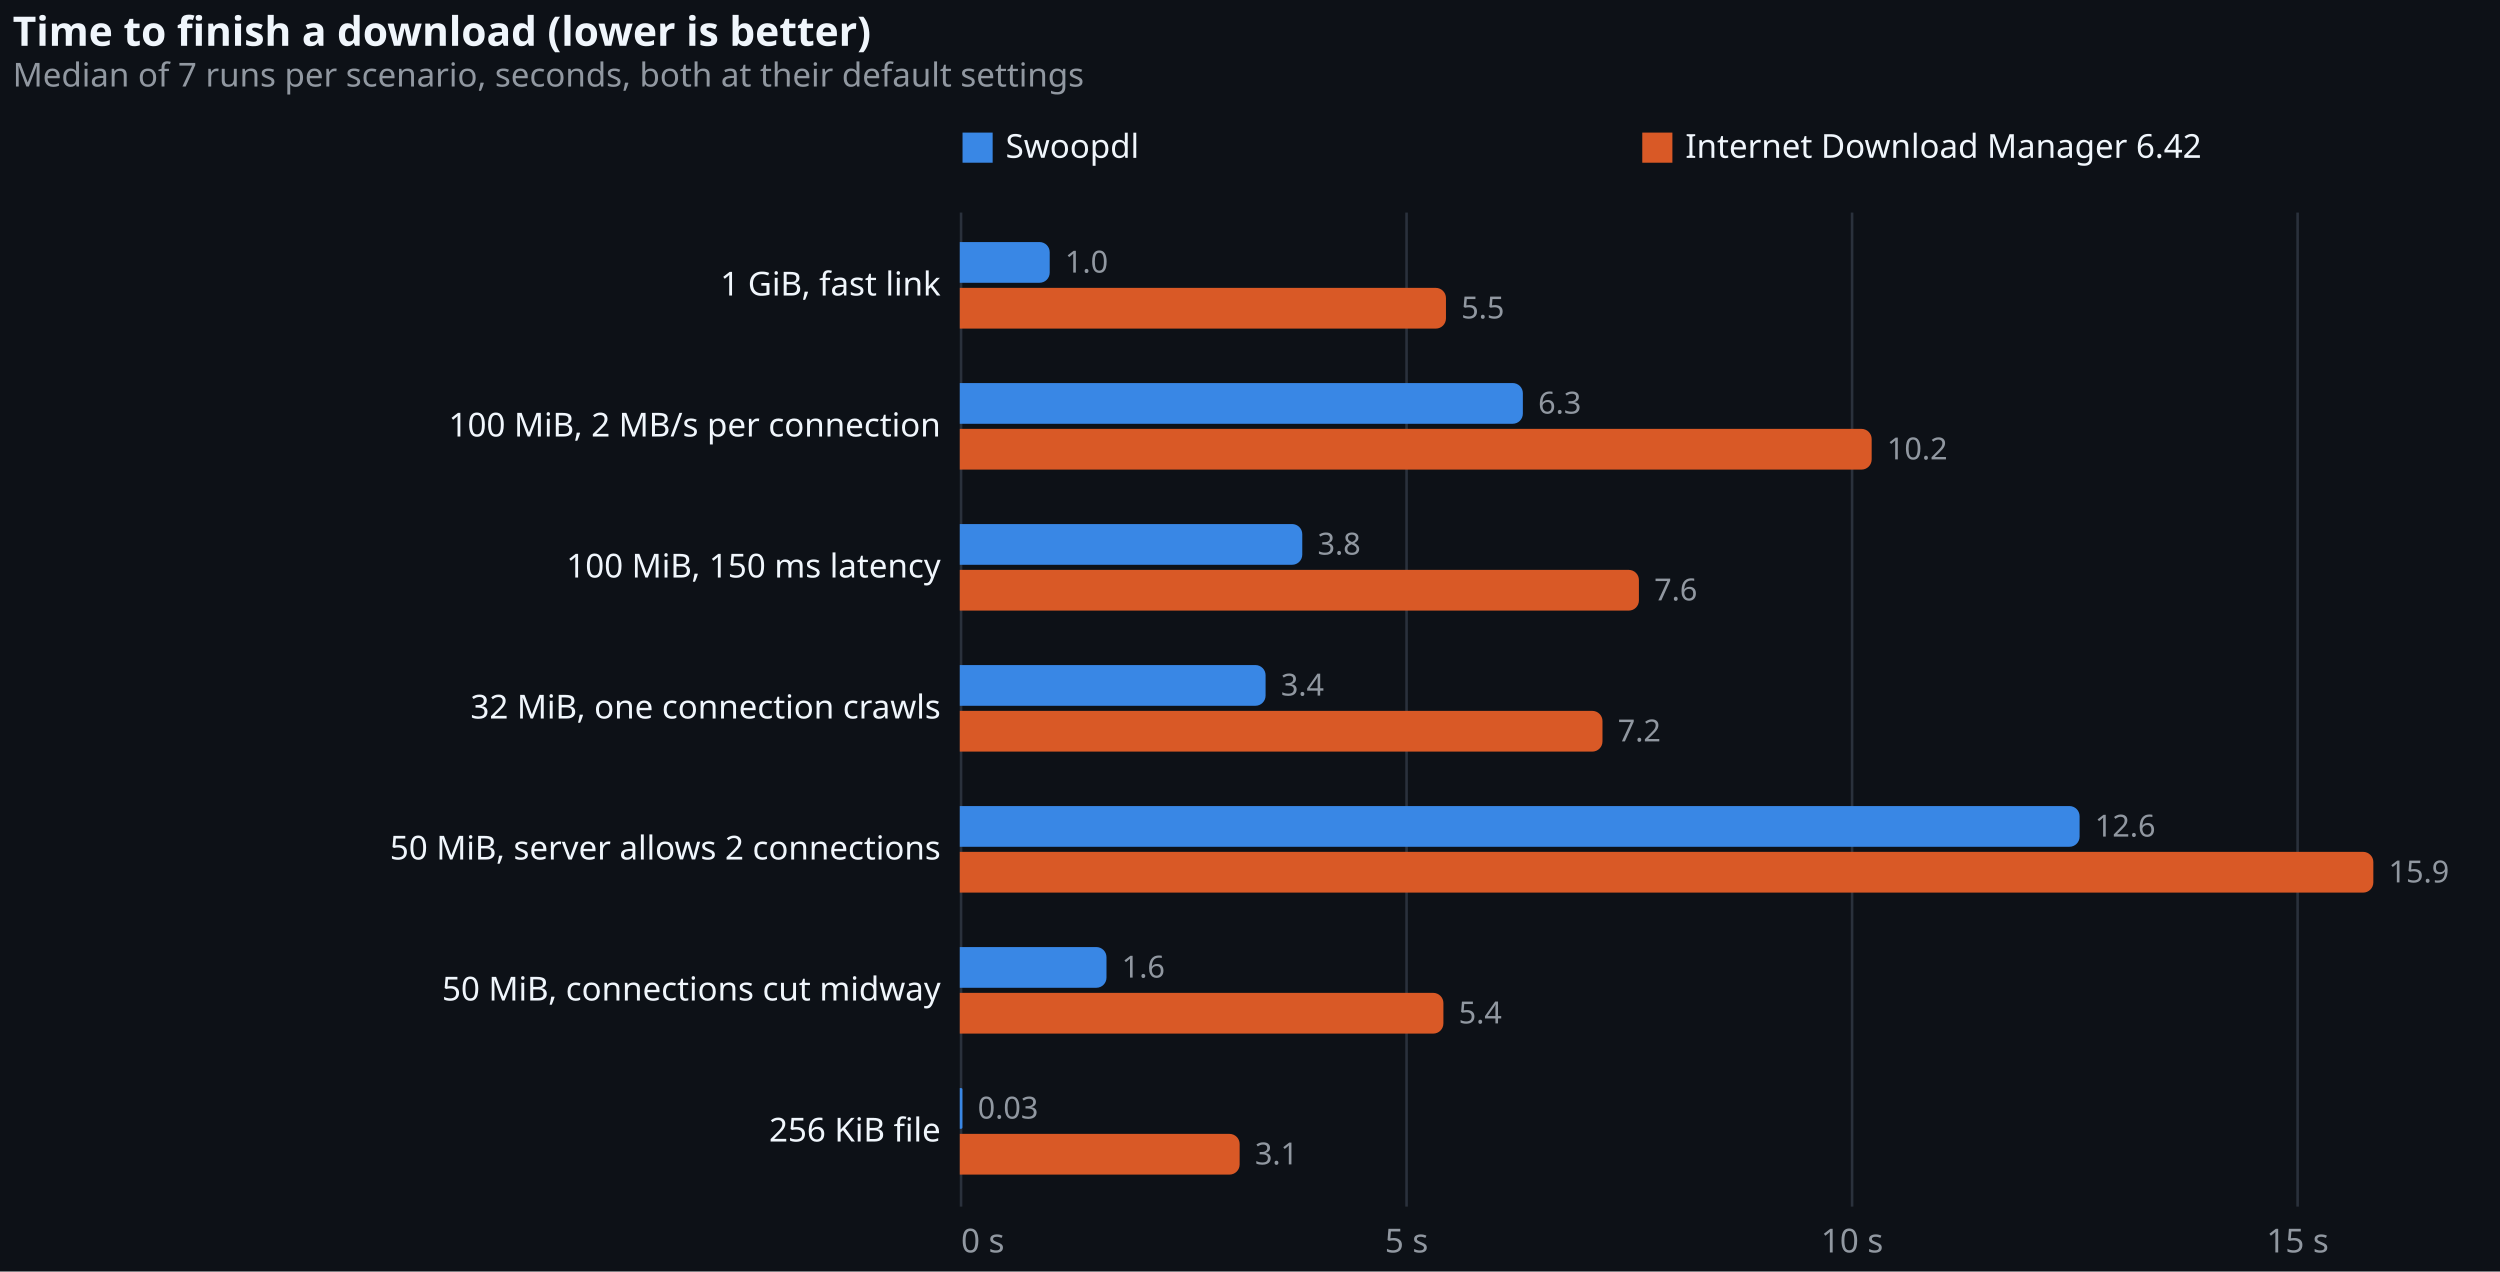
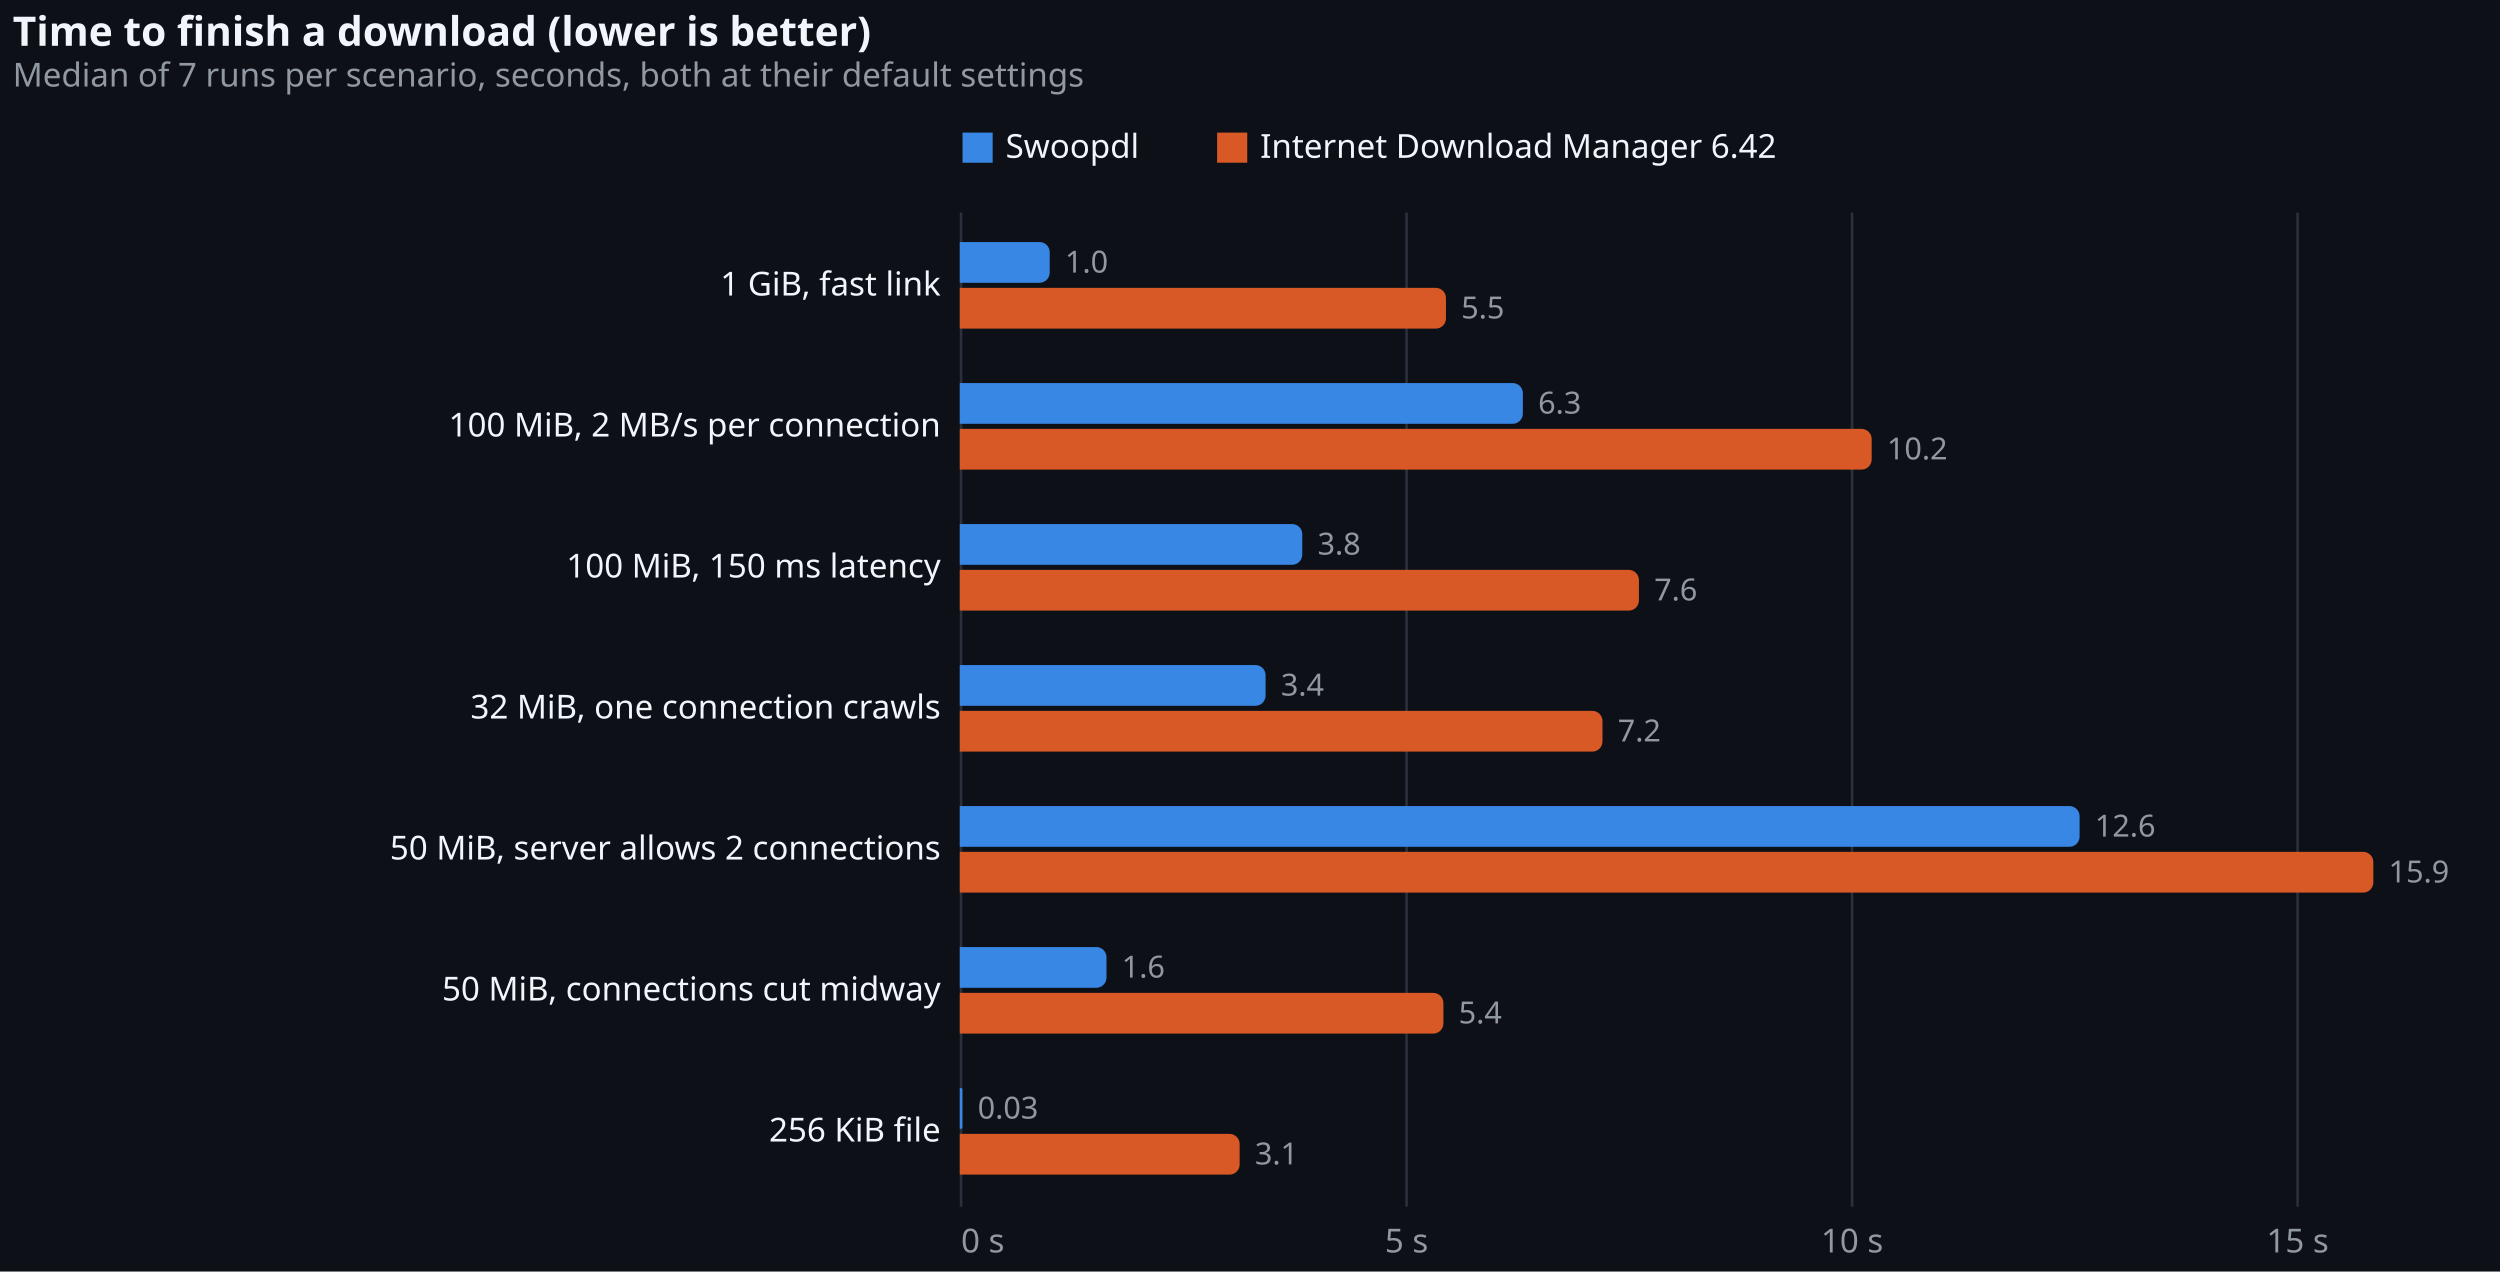
<svg xmlns="http://www.w3.org/2000/svg" version="1.1" class="marks" width="982" height="499.462" viewBox="0 0 982 499.462">
  <rect width="982" height="499.462" fill="#0d1117" />
  <g fill="none" stroke-miterlimit="4" transform="translate(377,83)">
    <g class="mark-group role-frame root" role="graphics-object" aria-roledescription="group mark container">
      <g transform="translate(0,0)">
        <path class="background" aria-hidden="true" d="M0,0h560v390.462h-560Z" />
        <g>
          <g class="mark-group role-axis" aria-hidden="true">
            <g transform="translate(0.5,390.9615)">
              <path class="background" aria-hidden="true" d="M0,0h0v0h0Z" pointer-events="none" />
              <g>
                <g class="mark-rule role-axis-grid" pointer-events="none">
                  <line transform="translate(0,0)" x2="0" y2="-390.462" stroke="#2a313c" stroke-width="1" opacity="1" />
                  <line transform="translate(175,0)" x2="0" y2="-390.462" stroke="#2a313c" stroke-width="1" opacity="1" />
                  <line transform="translate(350,0)" x2="0" y2="-390.462" stroke="#2a313c" stroke-width="1" opacity="1" />
                  <line transform="translate(525,0)" x2="0" y2="-390.462" stroke="#2a313c" stroke-width="1" opacity="1" />
                </g>
              </g>
              <path class="foreground" aria-hidden="true" d="" pointer-events="none" display="none" />
            </g>
          </g>
          <g class="mark-group role-axis" role="graphics-symbol" aria-roledescription="axis" aria-label="X-axis for a linear scale with values from 0 to 16">
            <g transform="translate(0.5,390.9615)">
              <path class="background" aria-hidden="true" d="M0,0h0v0h0Z" pointer-events="none" />
              <g>
                <g class="mark-text role-axis-label" pointer-events="none">
                  <text text-anchor="start" transform="translate(0,18)" font-family="-apple-system, 'Segoe UI', 'Noto Sans', Helvetica, Arial, sans-serif" font-size="13px" fill="#9198a1" opacity="1">0 s</text>
                  <text text-anchor="middle" transform="translate(175,18)" font-family="-apple-system, 'Segoe UI', 'Noto Sans', Helvetica, Arial, sans-serif" font-size="13px" fill="#9198a1" opacity="1">5 s</text>
                  <text text-anchor="middle" transform="translate(350,18)" font-family="-apple-system, 'Segoe UI', 'Noto Sans', Helvetica, Arial, sans-serif" font-size="13px" fill="#9198a1" opacity="1">10 s</text>
                  <text text-anchor="middle" transform="translate(525,18)" font-family="-apple-system, 'Segoe UI', 'Noto Sans', Helvetica, Arial, sans-serif" font-size="13px" fill="#9198a1" opacity="1">15 s</text>
                </g>
              </g>
              <path class="foreground" aria-hidden="true" d="" pointer-events="none" display="none" />
            </g>
          </g>
          <g class="mark-group role-axis" role="graphics-symbol" aria-roledescription="axis" aria-label="Y-axis for a discrete scale with 7 values: 1 GiB, fast link, 100 MiB, 2 MB/s per connection, 100 MiB, 150 ms latency, 32 MiB, one connection crawls, 50 MiB, server allows 2 connections, 50 MiB, connections cut midway, 256 KiB file">
            <g transform="translate(0.5,0.5)">
              <path class="background" aria-hidden="true" d="M0,0h0v0h0Z" pointer-events="none" />
              <g>
                <g class="mark-text role-axis-label" pointer-events="none">
                  <text text-anchor="end" transform="translate(-8,32.57692)" font-family="-apple-system, 'Segoe UI', 'Noto Sans', Helvetica, Arial, sans-serif" font-size="13px" fill="#f0f6fc" opacity="1">1 GiB, fast link</text>
                  <text text-anchor="end" transform="translate(-8,87.96154)" font-family="-apple-system, 'Segoe UI', 'Noto Sans', Helvetica, Arial, sans-serif" font-size="13px" fill="#f0f6fc" opacity="1">100 MiB, 2 MB/s per connection</text>
                  <text text-anchor="end" transform="translate(-8,143.3462)" font-family="-apple-system, 'Segoe UI', 'Noto Sans', Helvetica, Arial, sans-serif" font-size="13px" fill="#f0f6fc" opacity="1">100 MiB, 150 ms latency</text>
                  <text text-anchor="end" transform="translate(-8,198.7308)" font-family="-apple-system, 'Segoe UI', 'Noto Sans', Helvetica, Arial, sans-serif" font-size="13px" fill="#f0f6fc" opacity="1">32 MiB, one connection crawls</text>
                  <text text-anchor="end" transform="translate(-8,254.1154)" font-family="-apple-system, 'Segoe UI', 'Noto Sans', Helvetica, Arial, sans-serif" font-size="13px" fill="#f0f6fc" opacity="1">50 MiB, server allows 2 connections</text>
                  <text text-anchor="end" transform="translate(-8,309.5)" font-family="-apple-system, 'Segoe UI', 'Noto Sans', Helvetica, Arial, sans-serif" font-size="13px" fill="#f0f6fc" opacity="1">50 MiB, connections cut midway</text>
                  <text text-anchor="end" transform="translate(-8,364.8846)" font-family="-apple-system, 'Segoe UI', 'Noto Sans', Helvetica, Arial, sans-serif" font-size="13px" fill="#f0f6fc" opacity="1">256 KiB file</text>
                </g>
              </g>
              <path class="foreground" aria-hidden="true" d="" pointer-events="none" display="none" />
            </g>
          </g>
          <g class="mark-group role-scope" role="graphics-object" aria-roledescription="group mark container">
            <g transform="translate(0,12.07692)">
              <path class="background" aria-hidden="true" d="M0,0L31.327,0C33.535,0,35.327,1.792,35.327,4L35.327,12C35.327,14.208,33.535,16,31.327,16L0,16C0,16,0,16,0,16L0,0C0,0,0,0,0,0Z" />
              <g clip-path="url(#clip15)">
                <g class="mark-group role-scope" role="graphics-object" aria-roledescription="group mark container">
                  <g transform="translate(0,0)">
                    <path class="background" aria-hidden="true" d="M0,0h0v16h0Z" />
                    <g>
                      <g class="mark-rect role-mark layer_0_marks" role="graphics-object" aria-roledescription="rect mark container">
                        <path aria-label="seconds: 1.00935; scenario: 1 GiB, fast link; client: Swoopdl" role="graphics-symbol" aria-roledescription="bar" d="M0,0h35.327v16h-35.327Z" fill="#3987e5" />
                      </g>
                    </g>
                    <path class="foreground" aria-hidden="true" d="" display="none" />
                  </g>
                </g>
              </g>
              <path class="foreground" aria-hidden="true" d="" display="none" />
            </g>
            <g transform="translate(0,30.07692)">
              <path class="background" aria-hidden="true" d="M0,0L186.973,0C189.181,0,190.973,1.792,190.973,4L190.973,12C190.973,14.208,189.181,16,186.973,16L0,16C0,16,0,16,0,16L0,0C0,0,0,0,0,0Z" />
              <g clip-path="url(#clip16)">
                <g class="mark-group role-scope" role="graphics-object" aria-roledescription="group mark container">
                  <g transform="translate(0,0)">
                    <path class="background" aria-hidden="true" d="M0,0h0v16h0Z" />
                    <g>
                      <g class="mark-rect role-mark layer_0_marks" role="graphics-object" aria-roledescription="rect mark container">
                        <path aria-label="seconds: 5.45638; scenario: 1 GiB, fast link; client: Internet Download Manager 6.42" role="graphics-symbol" aria-roledescription="bar" d="M0,0h190.973v16h-190.973Z" fill="#d95926" />
                      </g>
                    </g>
                    <path class="foreground" aria-hidden="true" d="" display="none" />
                  </g>
                </g>
              </g>
              <path class="foreground" aria-hidden="true" d="" display="none" />
            </g>
            <g transform="translate(0,67.46154)">
              <path class="background" aria-hidden="true" d="M0,0L217.181,0C219.389,0,221.181,1.792,221.181,4L221.181,12C221.181,14.208,219.389,16,217.181,16L0,16C0,16,0,16,0,16L0,0C0,0,0,0,0,0Z" />
              <g clip-path="url(#clip17)">
                <g class="mark-group role-scope" role="graphics-object" aria-roledescription="group mark container">
                  <g transform="translate(0,0)">
                    <path class="background" aria-hidden="true" d="M0,0h0v16h0Z" />
                    <g>
                      <g class="mark-rect role-mark layer_0_marks" role="graphics-object" aria-roledescription="rect mark container">
                        <path aria-label="seconds: 6.31947; scenario: 100 MiB, 2 MB/s per connection; client: Swoopdl" role="graphics-symbol" aria-roledescription="bar" d="M0,0h221.181v16h-221.181Z" fill="#3987e5" />
                      </g>
                    </g>
                    <path class="foreground" aria-hidden="true" d="" display="none" />
                  </g>
                </g>
              </g>
              <path class="foreground" aria-hidden="true" d="" display="none" />
            </g>
            <g transform="translate(0,85.46154)">
              <path class="background" aria-hidden="true" d="M0,0L354.192,0C356.399,0,358.192,1.792,358.192,4L358.192,12C358.192,14.208,356.399,16,354.192,16L0,16C0,16,0,16,0,16L0,0C0,0,0,0,0,0Z" />
              <g clip-path="url(#clip18)">
                <g class="mark-group role-scope" role="graphics-object" aria-roledescription="group mark container">
                  <g transform="translate(0,0)">
                    <path class="background" aria-hidden="true" d="M0,0h0v16h0Z" />
                    <g>
                      <g class="mark-rect role-mark layer_0_marks" role="graphics-object" aria-roledescription="rect mark container">
                        <path aria-label="seconds: 10.234; scenario: 100 MiB, 2 MB/s per connection; client: Internet Download Manager 6.42" role="graphics-symbol" aria-roledescription="bar" d="M0,0h358.192v16h-358.192Z" fill="#d95926" />
                      </g>
                    </g>
                    <path class="foreground" aria-hidden="true" d="" display="none" />
                  </g>
                </g>
              </g>
              <path class="foreground" aria-hidden="true" d="" display="none" />
            </g>
            <g transform="translate(0,122.8462)">
              <path class="background" aria-hidden="true" d="M0,0L130.531,0C132.739,0,134.531,1.792,134.531,4L134.531,12C134.531,14.208,132.739,16,130.531,16L0,16C0,16,0,16,0,16L0,0C0,0,0,0,0,0Z" />
              <g clip-path="url(#clip19)">
                <g class="mark-group role-scope" role="graphics-object" aria-roledescription="group mark container">
                  <g transform="translate(0,0)">
                    <path class="background" aria-hidden="true" d="M0,0h0v16h0Z" />
                    <g>
                      <g class="mark-rect role-mark layer_0_marks" role="graphics-object" aria-roledescription="rect mark container">
                        <path aria-label="seconds: 3.84375; scenario: 100 MiB, 150 ms latency; client: Swoopdl" role="graphics-symbol" aria-roledescription="bar" d="M0,0h134.531v16h-134.531Z" fill="#3987e5" />
                      </g>
                    </g>
                    <path class="foreground" aria-hidden="true" d="" display="none" />
                  </g>
                </g>
              </g>
              <path class="foreground" aria-hidden="true" d="" display="none" />
            </g>
            <g transform="translate(0,140.8462)">
              <path class="background" aria-hidden="true" d="M0,0L262.767,0C264.975,0,266.767,1.792,266.767,4L266.767,12C266.767,14.208,264.975,16,262.767,16L0,16C0,16,0,16,0,16L0,0C0,0,0,0,0,0Z" />
              <g clip-path="url(#clip20)">
                <g class="mark-group role-scope" role="graphics-object" aria-roledescription="group mark container">
                  <g transform="translate(0,0)">
                    <path class="background" aria-hidden="true" d="M0,0h0v16h0Z" />
                    <g>
                      <g class="mark-rect role-mark layer_0_marks" role="graphics-object" aria-roledescription="rect mark container">
                        <path aria-label="seconds: 7.62191; scenario: 100 MiB, 150 ms latency; client: Internet Download Manager 6.42" role="graphics-symbol" aria-roledescription="bar" d="M0,0h266.767v16h-266.767Z" fill="#d95926" />
                      </g>
                    </g>
                    <path class="foreground" aria-hidden="true" d="" display="none" />
                  </g>
                </g>
              </g>
              <path class="foreground" aria-hidden="true" d="" display="none" />
            </g>
            <g transform="translate(0,178.2308)">
              <path class="background" aria-hidden="true" d="M0,0L116.122,0C118.329,0,120.122,1.792,120.122,4L120.122,12C120.122,14.208,118.329,16,116.122,16L0,16C0,16,0,16,0,16L0,0C0,0,0,0,0,0Z" />
              <g clip-path="url(#clip21)">
                <g class="mark-group role-scope" role="graphics-object" aria-roledescription="group mark container">
                  <g transform="translate(0,0)">
                    <path class="background" aria-hidden="true" d="M0,0h0v16h0Z" />
                    <g>
                      <g class="mark-rect role-mark layer_0_marks" role="graphics-object" aria-roledescription="rect mark container">
                        <path aria-label="seconds: 3.43205; scenario: 32 MiB, one connection crawls; client: Swoopdl" role="graphics-symbol" aria-roledescription="bar" d="M0,0h120.122v16h-120.122Z" fill="#3987e5" />
                      </g>
                    </g>
                    <path class="foreground" aria-hidden="true" d="" display="none" />
                  </g>
                </g>
              </g>
              <path class="foreground" aria-hidden="true" d="" display="none" />
            </g>
            <g transform="translate(0,196.2308)">
              <path class="background" aria-hidden="true" d="M0,0L248.454,0C250.661,0,252.454,1.792,252.454,4L252.454,12C252.454,14.208,250.661,16,248.454,16L0,16C0,16,0,16,0,16L0,0C0,0,0,0,0,0Z" />
              <g clip-path="url(#clip22)">
                <g class="mark-group role-scope" role="graphics-object" aria-roledescription="group mark container">
                  <g transform="translate(0,0)">
                    <path class="background" aria-hidden="true" d="M0,0h0v16h0Z" />
                    <g>
                      <g class="mark-rect role-mark layer_0_marks" role="graphics-object" aria-roledescription="rect mark container">
                        <path aria-label="seconds: 7.21296; scenario: 32 MiB, one connection crawls; client: Internet Download Manager 6.42" role="graphics-symbol" aria-roledescription="bar" d="M0,0h252.454v16h-252.454Z" fill="#d95926" />
                      </g>
                    </g>
                    <path class="foreground" aria-hidden="true" d="" display="none" />
                  </g>
                </g>
              </g>
              <path class="foreground" aria-hidden="true" d="" display="none" />
            </g>
            <g transform="translate(0,233.6154)">
              <path class="background" aria-hidden="true" d="M0,0L435.868,0C438.075,0,439.868,1.792,439.868,4L439.868,12C439.868,14.208,438.075,16,435.868,16L0,16C0,16,0,16,0,16L0,0C0,0,0,0,0,0Z" />
              <g clip-path="url(#clip23)">
                <g class="mark-group role-scope" role="graphics-object" aria-roledescription="group mark container">
                  <g transform="translate(0,0)">
                    <path class="background" aria-hidden="true" d="M0,0h0v16h0Z" />
                    <g>
                      <g class="mark-rect role-mark layer_0_marks" role="graphics-object" aria-roledescription="rect mark container">
                        <path aria-label="seconds: 12.5677; scenario: 50 MiB, server allows 2 connections; client: Swoopdl" role="graphics-symbol" aria-roledescription="bar" d="M0,0h439.868v16h-439.868Z" fill="#3987e5" />
                      </g>
                    </g>
                    <path class="foreground" aria-hidden="true" d="" display="none" />
                  </g>
                </g>
              </g>
              <path class="foreground" aria-hidden="true" d="" display="none" />
            </g>
            <g transform="translate(0,251.6154)">
              <path class="background" aria-hidden="true" d="M0,0L551.247,0C553.455,0,555.247,1.792,555.247,4L555.247,12C555.247,14.208,553.455,16,551.247,16L0,16C0,16,0,16,0,16L0,0C0,0,0,0,0,0Z" />
              <g clip-path="url(#clip24)">
                <g class="mark-group role-scope" role="graphics-object" aria-roledescription="group mark container">
                  <g transform="translate(0,0)">
                    <path class="background" aria-hidden="true" d="M0,0h0v16h0Z" />
                    <g>
                      <g class="mark-rect role-mark layer_0_marks" role="graphics-object" aria-roledescription="rect mark container">
                        <path aria-label="seconds: 15.8642; scenario: 50 MiB, server allows 2 connections; client: Internet Download Manager 6.42" role="graphics-symbol" aria-roledescription="bar" d="M0,0h555.247v16h-555.247Z" fill="#d95926" />
                      </g>
                    </g>
                    <path class="foreground" aria-hidden="true" d="" display="none" />
                  </g>
                </g>
              </g>
              <path class="foreground" aria-hidden="true" d="" display="none" />
            </g>
            <g transform="translate(0,289)">
              <path class="background" aria-hidden="true" d="M0,0L53.628,0C55.836,0,57.628,1.792,57.628,4L57.628,12C57.628,14.208,55.836,16,53.628,16L0,16C0,16,0,16,0,16L0,0C0,0,0,0,0,0Z" />
              <g clip-path="url(#clip25)">
                <g class="mark-group role-scope" role="graphics-object" aria-roledescription="group mark container">
                  <g transform="translate(0,0)">
                    <path class="background" aria-hidden="true" d="M0,0h0v16h0Z" />
                    <g>
                      <g class="mark-rect role-mark layer_0_marks" role="graphics-object" aria-roledescription="rect mark container">
                        <path aria-label="seconds: 1.64652; scenario: 50 MiB, connections cut midway; client: Swoopdl" role="graphics-symbol" aria-roledescription="bar" d="M0,0h57.628v16h-57.628Z" fill="#3987e5" />
                      </g>
                    </g>
                    <path class="foreground" aria-hidden="true" d="" display="none" />
                  </g>
                </g>
              </g>
              <path class="foreground" aria-hidden="true" d="" display="none" />
            </g>
            <g transform="translate(0,307)">
              <path class="background" aria-hidden="true" d="M0,0L185.969,0C188.176,0,189.969,1.792,189.969,4L189.969,12C189.969,14.208,188.176,16,185.969,16L0,16C0,16,0,16,0,16L0,0C0,0,0,0,0,0Z" />
              <g clip-path="url(#clip26)">
                <g class="mark-group role-scope" role="graphics-object" aria-roledescription="group mark container">
                  <g transform="translate(0,0)">
                    <path class="background" aria-hidden="true" d="M0,0h0v16h0Z" />
                    <g>
                      <g class="mark-rect role-mark layer_0_marks" role="graphics-object" aria-roledescription="rect mark container">
                        <path aria-label="seconds: 5.42768; scenario: 50 MiB, connections cut midway; client: Internet Download Manager 6.42" role="graphics-symbol" aria-roledescription="bar" d="M0,0h189.969v16h-189.969Z" fill="#d95926" />
                      </g>
                    </g>
                    <path class="foreground" aria-hidden="true" d="" display="none" />
                  </g>
                </g>
              </g>
              <path class="foreground" aria-hidden="true" d="" display="none" />
            </g>
            <g transform="translate(0,344.3846)">
              <path class="background" aria-hidden="true" d="M0,0L0.519,0C0.806,0,1.038,0.233,1.038,0.519L1.038,15.481C1.038,15.767,0.806,16,0.519,16L0,16C0,16,0,16,0,16L0,0C0,0,0,0,0,0Z" />
              <g clip-path="url(#clip27)">
                <g class="mark-group role-scope" role="graphics-object" aria-roledescription="group mark container">
                  <g transform="translate(0,0)">
                    <path class="background" aria-hidden="true" d="M0,0h0v16h0Z" />
                    <g>
                      <g class="mark-rect role-mark layer_0_marks" role="graphics-object" aria-roledescription="rect mark container">
                        <path aria-label="seconds: 29.66m; scenario: 256 KiB file; client: Swoopdl" role="graphics-symbol" aria-roledescription="bar" d="M0,0h1.038v16h-1.038Z" fill="#3987e5" />
                      </g>
                    </g>
                    <path class="foreground" aria-hidden="true" d="" display="none" />
                  </g>
                </g>
              </g>
              <path class="foreground" aria-hidden="true" d="" display="none" />
            </g>
            <g transform="translate(0,362.3846)">
              <path class="background" aria-hidden="true" d="M0,0L105.932,0C108.14,0,109.932,1.792,109.932,4L109.932,12C109.932,14.208,108.14,16,105.932,16L0,16C0,16,0,16,0,16L0,0C0,0,0,0,0,0Z" />
              <g clip-path="url(#clip28)">
                <g class="mark-group role-scope" role="graphics-object" aria-roledescription="group mark container">
                  <g transform="translate(0,0)">
                    <path class="background" aria-hidden="true" d="M0,0h0v16h0Z" />
                    <g>
                      <g class="mark-rect role-mark layer_0_marks" role="graphics-object" aria-roledescription="rect mark container">
                        <path aria-label="seconds: 3.14092; scenario: 256 KiB file; client: Internet Download Manager 6.42" role="graphics-symbol" aria-roledescription="bar" d="M0,0h109.932v16h-109.932Z" fill="#d95926" />
                      </g>
                    </g>
                    <path class="foreground" aria-hidden="true" d="" display="none" />
                  </g>
                </g>
              </g>
              <path class="foreground" aria-hidden="true" d="" display="none" />
            </g>
          </g>
          <g class="mark-text role-mark layer_1_marks" role="graphics-object" aria-roledescription="text mark container">
            <text aria-label="seconds: 1.00935; scenario: 1 GiB, fast link; client: Swoopdl; value: 1.0" role="graphics-symbol" aria-roledescription="text mark" text-anchor="start" transform="translate(41.32725,24.07692)" font-family="-apple-system, 'Segoe UI', 'Noto Sans', Helvetica, Arial, sans-serif" font-size="12px" fill="#9198a1">1.0</text>
            <text aria-label="seconds: 5.45638; scenario: 1 GiB, fast link; client: Internet Download Manager 6.42; value: 5.5" role="graphics-symbol" aria-roledescription="text mark" text-anchor="start" transform="translate(196.9733,42.07692)" font-family="-apple-system, 'Segoe UI', 'Noto Sans', Helvetica, Arial, sans-serif" font-size="12px" fill="#9198a1">5.5</text>
            <text aria-label="seconds: 6.31947; scenario: 100 MiB, 2 MB/s per connection; client: Swoopdl; value: 6.3" role="graphics-symbol" aria-roledescription="text mark" text-anchor="start" transform="translate(227.1814,79.46154)" font-family="-apple-system, 'Segoe UI', 'Noto Sans', Helvetica, Arial, sans-serif" font-size="12px" fill="#9198a1">6.3</text>
            <text aria-label="seconds: 10.234; scenario: 100 MiB, 2 MB/s per connection; client: Internet Download Manager 6.42; value: 10.2" role="graphics-symbol" aria-roledescription="text mark" text-anchor="start" transform="translate(364.1918,97.46154)" font-family="-apple-system, 'Segoe UI', 'Noto Sans', Helvetica, Arial, sans-serif" font-size="12px" fill="#9198a1">10.2</text>
            <text aria-label="seconds: 3.84375; scenario: 100 MiB, 150 ms latency; client: Swoopdl; value: 3.8" role="graphics-symbol" aria-roledescription="text mark" text-anchor="start" transform="translate(140.5312,134.8462)" font-family="-apple-system, 'Segoe UI', 'Noto Sans', Helvetica, Arial, sans-serif" font-size="12px" fill="#9198a1">3.8</text>
            <text aria-label="seconds: 7.62191; scenario: 100 MiB, 150 ms latency; client: Internet Download Manager 6.42; value: 7.6" role="graphics-symbol" aria-roledescription="text mark" text-anchor="start" transform="translate(272.7668,152.8462)" font-family="-apple-system, 'Segoe UI', 'Noto Sans', Helvetica, Arial, sans-serif" font-size="12px" fill="#9198a1">7.6</text>
            <text aria-label="seconds: 3.43205; scenario: 32 MiB, one connection crawls; client: Swoopdl; value: 3.4" role="graphics-symbol" aria-roledescription="text mark" text-anchor="start" transform="translate(126.1218,190.2308)" font-family="-apple-system, 'Segoe UI', 'Noto Sans', Helvetica, Arial, sans-serif" font-size="12px" fill="#9198a1">3.4</text>
            <text aria-label="seconds: 7.21296; scenario: 32 MiB, one connection crawls; client: Internet Download Manager 6.42; value: 7.2" role="graphics-symbol" aria-roledescription="text mark" text-anchor="start" transform="translate(258.4536,208.2308)" font-family="-apple-system, 'Segoe UI', 'Noto Sans', Helvetica, Arial, sans-serif" font-size="12px" fill="#9198a1">7.2</text>
            <text aria-label="seconds: 12.5677; scenario: 50 MiB, server allows 2 connections; client: Swoopdl; value: 12.6" role="graphics-symbol" aria-roledescription="text mark" text-anchor="start" transform="translate(445.8678,245.6154)" font-family="-apple-system, 'Segoe UI', 'Noto Sans', Helvetica, Arial, sans-serif" font-size="12px" fill="#9198a1">12.6</text>
            <text aria-label="seconds: 15.8642; scenario: 50 MiB, server allows 2 connections; client: Internet Download Manager 6.42; value: 15.9" role="graphics-symbol" aria-roledescription="text mark" text-anchor="start" transform="translate(561.2473,263.6154)" font-family="-apple-system, 'Segoe UI', 'Noto Sans', Helvetica, Arial, sans-serif" font-size="12px" fill="#9198a1">15.9</text>
            <text aria-label="seconds: 1.64652; scenario: 50 MiB, connections cut midway; client: Swoopdl; value: 1.6" role="graphics-symbol" aria-roledescription="text mark" text-anchor="start" transform="translate(63.6282,301)" font-family="-apple-system, 'Segoe UI', 'Noto Sans', Helvetica, Arial, sans-serif" font-size="12px" fill="#9198a1">1.6</text>
            <text aria-label="seconds: 5.42768; scenario: 50 MiB, connections cut midway; client: Internet Download Manager 6.42; value: 5.4" role="graphics-symbol" aria-roledescription="text mark" text-anchor="start" transform="translate(195.9688,319)" font-family="-apple-system, 'Segoe UI', 'Noto Sans', Helvetica, Arial, sans-serif" font-size="12px" fill="#9198a1">5.4</text>
            <text aria-label="seconds: 29.66m; scenario: 256 KiB file; client: Swoopdl; value: 0.03" role="graphics-symbol" aria-roledescription="text mark" text-anchor="start" transform="translate(7.0381,356.3846)" font-family="-apple-system, 'Segoe UI', 'Noto Sans', Helvetica, Arial, sans-serif" font-size="12px" fill="#9198a1">0.03</text>
            <text aria-label="seconds: 3.14092; scenario: 256 KiB file; client: Internet Download Manager 6.42; value: 3.1" role="graphics-symbol" aria-roledescription="text mark" text-anchor="start" transform="translate(115.9322,374.3846)" font-family="-apple-system, 'Segoe UI', 'Noto Sans', Helvetica, Arial, sans-serif" font-size="12px" fill="#9198a1">3.1</text>
          </g>
          <g class="mark-group role-legend" role="graphics-symbol" aria-roledescription="legend" aria-label="Symbol legend for fill color with 2 values: Swoopdl, Internet Download Manager 6.42">
            <g transform="translate(0,-32)">
-               <path class="background" aria-hidden="true" d="M0,0h597v14h-597Z" pointer-events="none" />
+               <path class="background" aria-hidden="true" d="M0,0h430v14h-430Z" pointer-events="none" />
              <g>
                <g class="mark-group role-legend-entry">
                  <g transform="translate(0,0)">
                    <path class="background" aria-hidden="true" d="M0,0h0v0h0Z" pointer-events="none" />
                    <g>
                      <g class="mark-group role-scope" role="graphics-object" aria-roledescription="group mark container">
                        <g transform="translate(0,0)">
-                           <path class="background" aria-hidden="true" d="M0,0h257v14h-257Z" pointer-events="none" opacity="1" />
+                           <path class="background" aria-hidden="true" d="M0,0h90v14h-90Z" pointer-events="none" opacity="1" />
                          <g>
                            <g class="mark-symbol role-legend-symbol" pointer-events="none">
                              <path transform="translate(7,7)" d="M-5.916,-5.916h11.832v11.832h-11.832Z" fill="#3987e5" stroke-width="1.5" opacity="1" />
                            </g>
                            <g class="mark-text role-legend-label" pointer-events="none">
                              <text text-anchor="start" transform="translate(18,11)" font-family="-apple-system, 'Segoe UI', 'Noto Sans', Helvetica, Arial, sans-serif" font-size="13px" fill="#f0f6fc" opacity="1">Swoopdl</text>
                            </g>
                          </g>
                          <path class="foreground" aria-hidden="true" d="" pointer-events="none" display="none" />
                        </g>
-                         <g transform="translate(267,0)">
+                         <g transform="translate(100,0)">
                          <path class="background" aria-hidden="true" d="M0,0h330v14h-330Z" pointer-events="none" opacity="1" />
                          <g>
                            <g class="mark-symbol role-legend-symbol" pointer-events="none">
                              <path transform="translate(7,7)" d="M-5.916,-5.916h11.832v11.832h-11.832Z" fill="#d95926" stroke-width="1.5" opacity="1" />
                            </g>
                            <g class="mark-text role-legend-label" pointer-events="none">
                              <text text-anchor="start" transform="translate(18,11)" font-family="-apple-system, 'Segoe UI', 'Noto Sans', Helvetica, Arial, sans-serif" font-size="13px" fill="#f0f6fc" opacity="1">Internet Download Manager 6.42</text>
                            </g>
                          </g>
                          <path class="foreground" aria-hidden="true" d="" pointer-events="none" display="none" />
                        </g>
                      </g>
                    </g>
                    <path class="foreground" aria-hidden="true" d="" pointer-events="none" display="none" />
                  </g>
                </g>
              </g>
              <path class="foreground" aria-hidden="true" d="" pointer-events="none" display="none" />
            </g>
          </g>
          <g class="mark-group role-title">
            <g transform="translate(-372,-78)">
              <path class="background" aria-hidden="true" d="M0,0h0v0h0Z" pointer-events="none" />
              <g>
                <g class="mark-text role-title-text" role="graphics-symbol" aria-roledescription="title" aria-label="Title text 'Time to finish a download (lower is better)'" pointer-events="none">
                  <text text-anchor="start" transform="translate(0,13)" font-family="-apple-system, 'Segoe UI', 'Noto Sans', Helvetica, Arial, sans-serif" font-size="16px" font-weight="600" fill="#f0f6fc" opacity="1">Time to finish a download (lower is better)</text>
                </g>
                <g class="mark-text role-title-subtitle" role="graphics-symbol" aria-roledescription="subtitle" aria-label="Subtitle text 'Median of 7 runs per scenario, seconds, both at their default settings'" pointer-events="none">
                  <text text-anchor="start" transform="translate(0,29)" font-family="-apple-system, 'Segoe UI', 'Noto Sans', Helvetica, Arial, sans-serif" font-size="13px" fill="#9198a1" opacity="1">Median of 7 runs per scenario, seconds, both at their default settings</text>
                </g>
              </g>
              <path class="foreground" aria-hidden="true" d="" pointer-events="none" display="none" />
            </g>
          </g>
        </g>
        <path class="foreground" aria-hidden="true" d="" display="none" />
      </g>
    </g>
  </g>
  <defs>
    <clipPath id="clip15">
      <path d="M0,0L31.327,0C33.535,0,35.327,1.792,35.327,4L35.327,12C35.327,14.208,33.535,16,31.327,16L0,16C0,16,0,16,0,16L0,0C0,0,0,0,0,0Z" />
    </clipPath>
    <clipPath id="clip16">
      <path d="M0,0L186.973,0C189.181,0,190.973,1.792,190.973,4L190.973,12C190.973,14.208,189.181,16,186.973,16L0,16C0,16,0,16,0,16L0,0C0,0,0,0,0,0Z" />
    </clipPath>
    <clipPath id="clip17">
      <path d="M0,0L217.181,0C219.389,0,221.181,1.792,221.181,4L221.181,12C221.181,14.208,219.389,16,217.181,16L0,16C0,16,0,16,0,16L0,0C0,0,0,0,0,0Z" />
    </clipPath>
    <clipPath id="clip18">
      <path d="M0,0L354.192,0C356.399,0,358.192,1.792,358.192,4L358.192,12C358.192,14.208,356.399,16,354.192,16L0,16C0,16,0,16,0,16L0,0C0,0,0,0,0,0Z" />
    </clipPath>
    <clipPath id="clip19">
      <path d="M0,0L130.531,0C132.739,0,134.531,1.792,134.531,4L134.531,12C134.531,14.208,132.739,16,130.531,16L0,16C0,16,0,16,0,16L0,0C0,0,0,0,0,0Z" />
    </clipPath>
    <clipPath id="clip20">
      <path d="M0,0L262.767,0C264.975,0,266.767,1.792,266.767,4L266.767,12C266.767,14.208,264.975,16,262.767,16L0,16C0,16,0,16,0,16L0,0C0,0,0,0,0,0Z" />
    </clipPath>
    <clipPath id="clip21">
      <path d="M0,0L116.122,0C118.329,0,120.122,1.792,120.122,4L120.122,12C120.122,14.208,118.329,16,116.122,16L0,16C0,16,0,16,0,16L0,0C0,0,0,0,0,0Z" />
    </clipPath>
    <clipPath id="clip22">
      <path d="M0,0L248.454,0C250.661,0,252.454,1.792,252.454,4L252.454,12C252.454,14.208,250.661,16,248.454,16L0,16C0,16,0,16,0,16L0,0C0,0,0,0,0,0Z" />
    </clipPath>
    <clipPath id="clip23">
      <path d="M0,0L435.868,0C438.075,0,439.868,1.792,439.868,4L439.868,12C439.868,14.208,438.075,16,435.868,16L0,16C0,16,0,16,0,16L0,0C0,0,0,0,0,0Z" />
    </clipPath>
    <clipPath id="clip24">
      <path d="M0,0L551.247,0C553.455,0,555.247,1.792,555.247,4L555.247,12C555.247,14.208,553.455,16,551.247,16L0,16C0,16,0,16,0,16L0,0C0,0,0,0,0,0Z" />
    </clipPath>
    <clipPath id="clip25">
      <path d="M0,0L53.628,0C55.836,0,57.628,1.792,57.628,4L57.628,12C57.628,14.208,55.836,16,53.628,16L0,16C0,16,0,16,0,16L0,0C0,0,0,0,0,0Z" />
    </clipPath>
    <clipPath id="clip26">
      <path d="M0,0L185.969,0C188.176,0,189.969,1.792,189.969,4L189.969,12C189.969,14.208,188.176,16,185.969,16L0,16C0,16,0,16,0,16L0,0C0,0,0,0,0,0Z" />
    </clipPath>
    <clipPath id="clip27">
      <path d="M0,0L0.519,0C0.806,0,1.038,0.233,1.038,0.519L1.038,15.481C1.038,15.767,0.806,16,0.519,16L0,16C0,16,0,16,0,16L0,0C0,0,0,0,0,0Z" />
    </clipPath>
    <clipPath id="clip28">
      <path d="M0,0L105.932,0C108.14,0,109.932,1.792,109.932,4L109.932,12C109.932,14.208,108.14,16,105.932,16L0,16C0,16,0,16,0,16L0,0C0,0,0,0,0,0Z" />
    </clipPath>
  </defs>
</svg>
